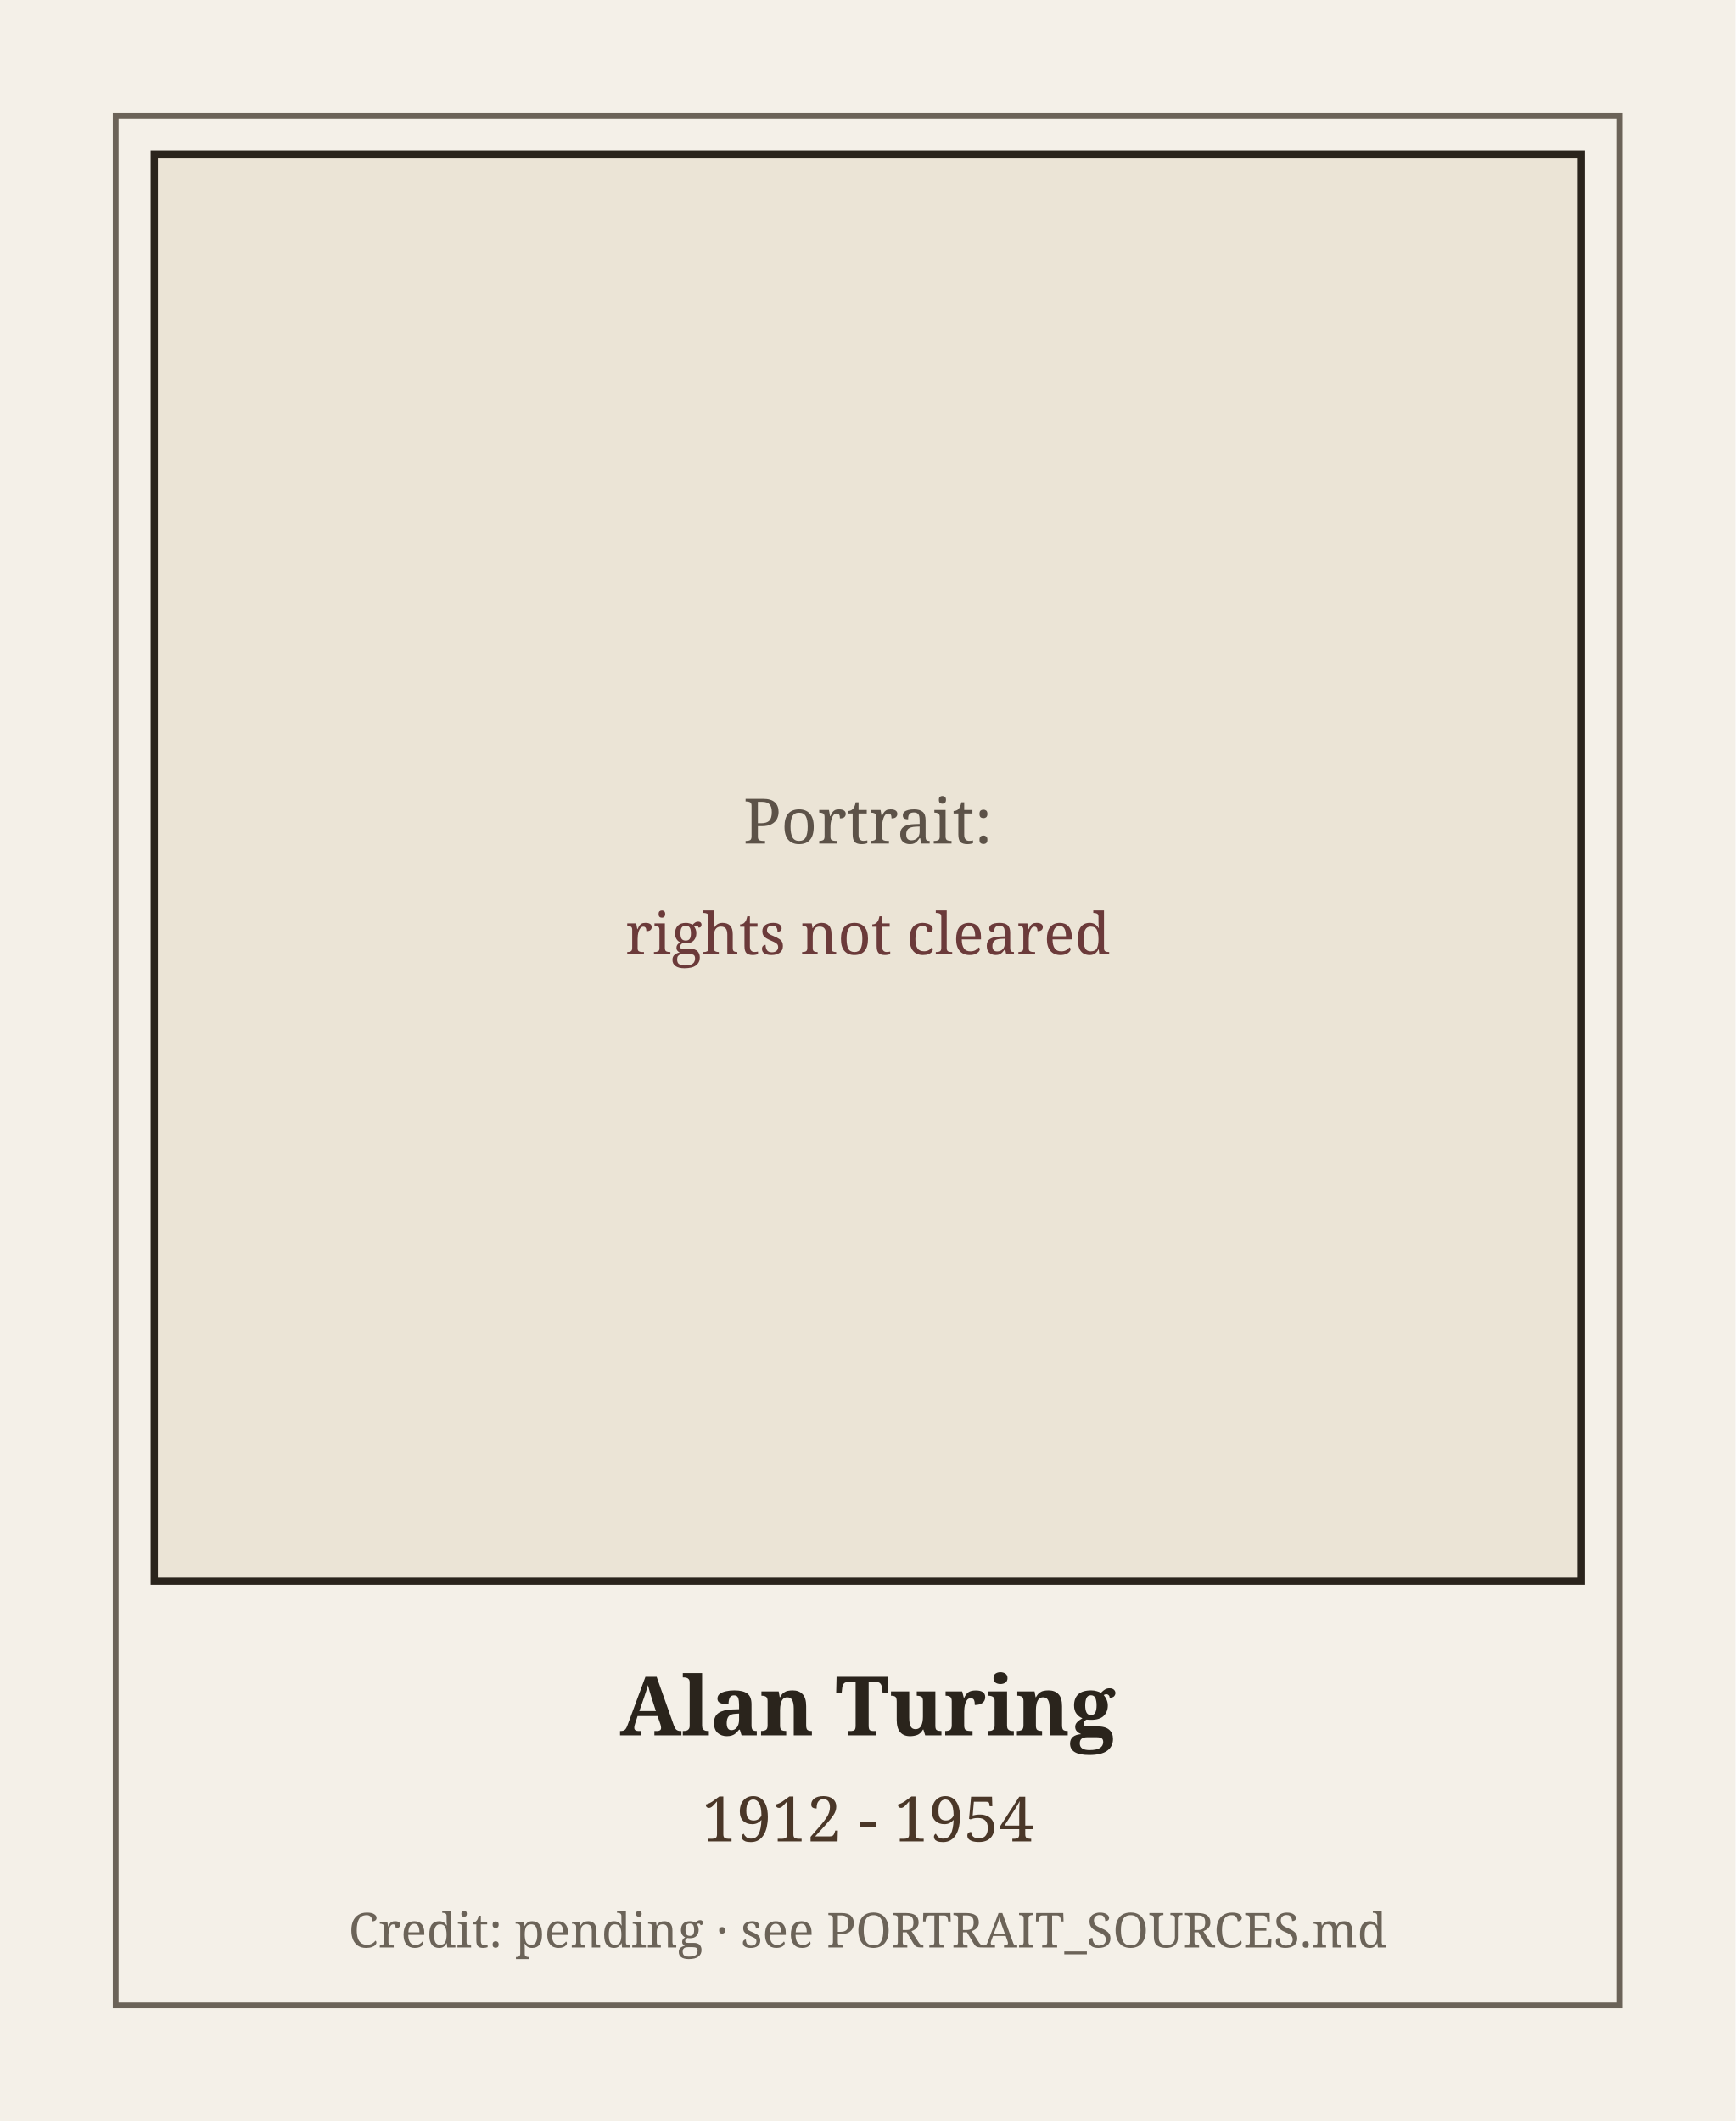
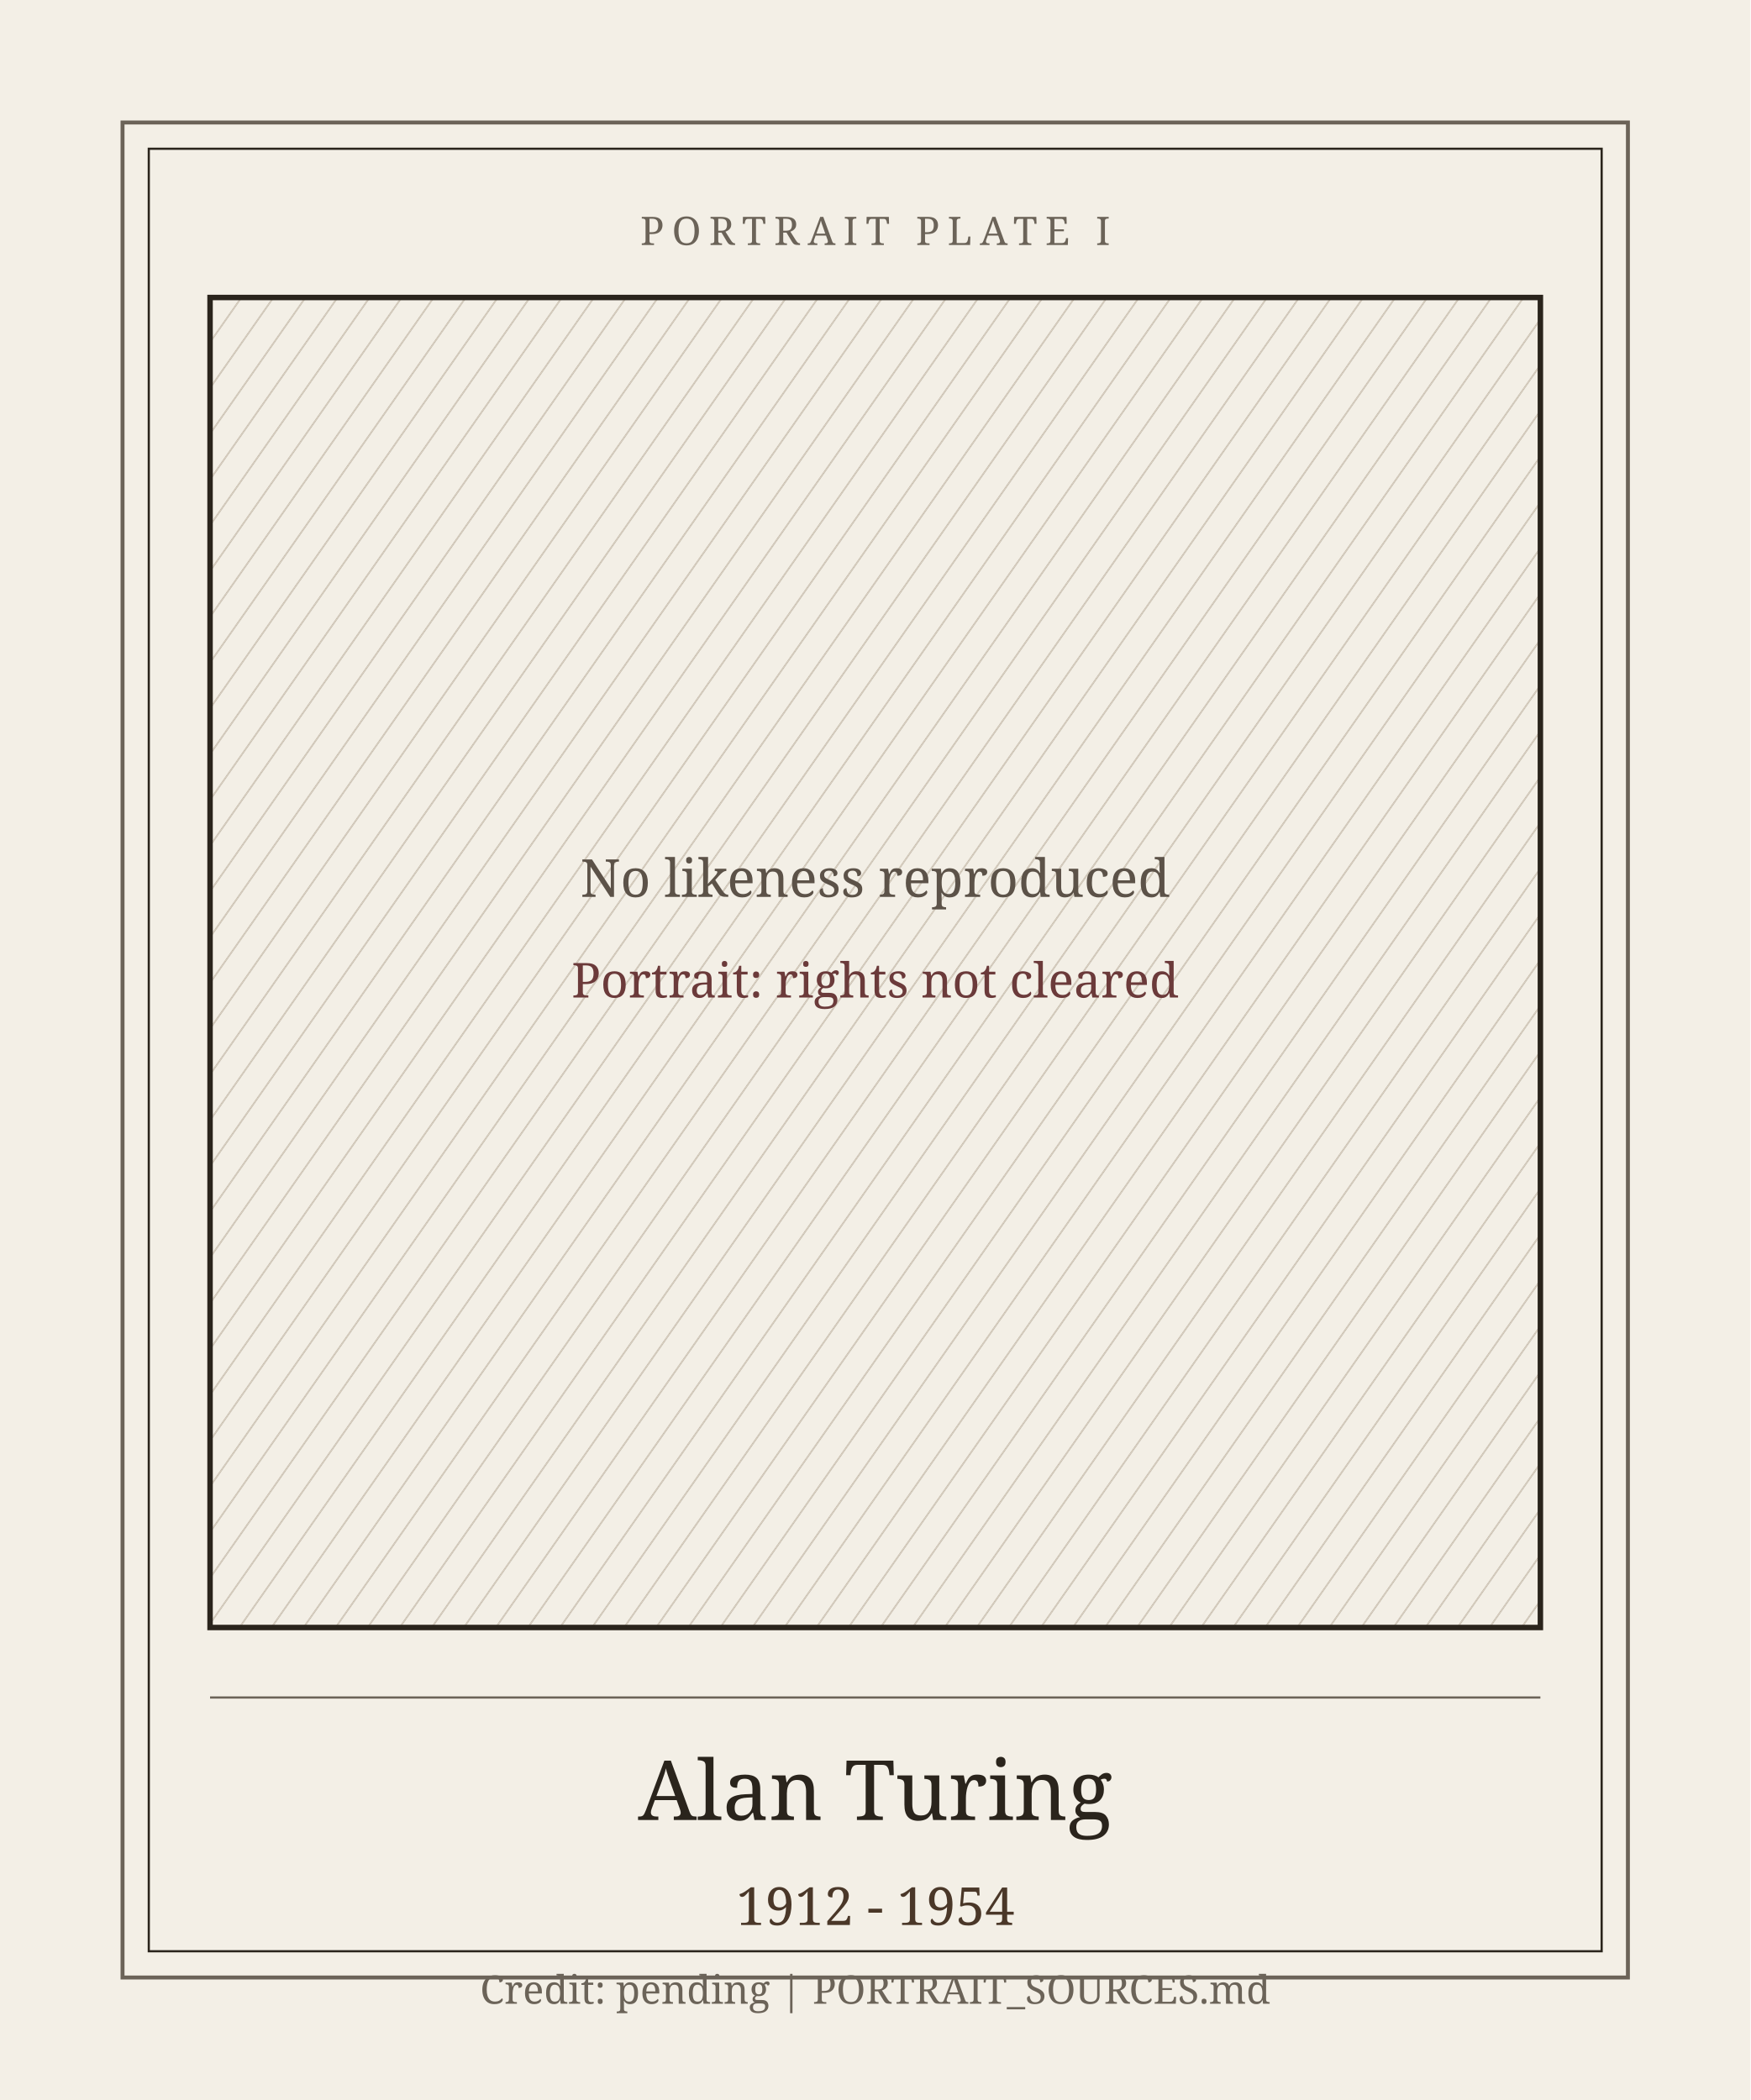
- <svg xmlns="http://www.w3.org/2000/svg" viewBox="0 0 360 440" role="img" aria-labelledby="title desc">
-   <rect width="360" height="440" fill="#f4f0e8" />
-   <rect x="24" y="24" width="312" height="392" fill="none" stroke="#6b6358" stroke-width="1.2" />
-   <rect x="32" y="32" width="296" height="296" fill="#ebe4d6" stroke="#2a241c" stroke-width="1.5" />
-   <text x="180" y="175" text-anchor="middle" font-family="Georgia, serif" font-size="13" fill="#5c5248">Portrait:</text>
-   <text x="180" y="198" text-anchor="middle" font-family="Georgia, serif" font-size="12" fill="#6b3a3a">rights not cleared</text>
-   <text x="180" y="360" text-anchor="middle" font-family="Georgia, serif" font-size="17" font-weight="bold" fill="#2a241c">Alan Turing</text>
-   <text x="180" y="382" text-anchor="middle" font-family="Georgia, serif" font-size="13" fill="#4a3728">1912 - 1954</text>
-   <text x="180" y="404" text-anchor="middle" font-family="Georgia, serif" font-size="10" fill="#6b6358">Credit: pending · see PORTRAIT_SOURCES.md</text>
+ <svg xmlns="http://www.w3.org/2000/svg" viewBox="0 0 400 480" role="img" aria-labelledby="title desc">
+   <defs>
+     <pattern id="hatch" width="6" height="6" patternUnits="userSpaceOnUse" patternTransform="rotate(35)">
+       <line x1="0" y1="0" x2="0" y2="6" stroke="#c9c0b2" stroke-width="0.75" />
+     </pattern>
+   </defs>
+   <rect width="400" height="480" fill="#f3efe6" />
+   <rect x="28" y="28" width="344" height="424" fill="none" stroke="#6b6358" stroke-width="0.9" />
+   <rect x="34" y="34" width="332" height="412" fill="none" stroke="#2a241c" stroke-width="0.5" />
+   <text x="200" y="56" text-anchor="middle" font-family="Georgia, serif" font-size="9" letter-spacing="0.2em" fill="#6b6358">PORTRAIT PLATE I</text>
+   <rect x="48" y="68" width="304" height="304" fill="url(#hatch)" stroke="#2a241c" stroke-width="1.25" />
+   <text x="200" y="205" text-anchor="middle" font-family="Georgia, serif" font-size="12" fill="#5c5248">No likeness reproduced</text>
+   <text x="200" y="228" text-anchor="middle" font-family="Georgia, serif" font-size="11" fill="#6b3a3a">Portrait: rights not cleared</text>
+   <line x1="48" y1="388" x2="352" y2="388" stroke="#6b6358" stroke-width="0.5" />
+   <text x="200" y="416" text-anchor="middle" font-family="Georgia, serif" font-size="19" fill="#2a241c">Alan Turing</text>
+   <text x="200" y="440" text-anchor="middle" font-family="Georgia, serif" font-size="12" fill="#4a3728">1912 - 1954</text>
+   <text x="200" y="458" text-anchor="middle" font-family="Georgia, serif" font-size="9" fill="#6b6358">Credit: pending | PORTRAIT_SOURCES.md</text>
</svg>
